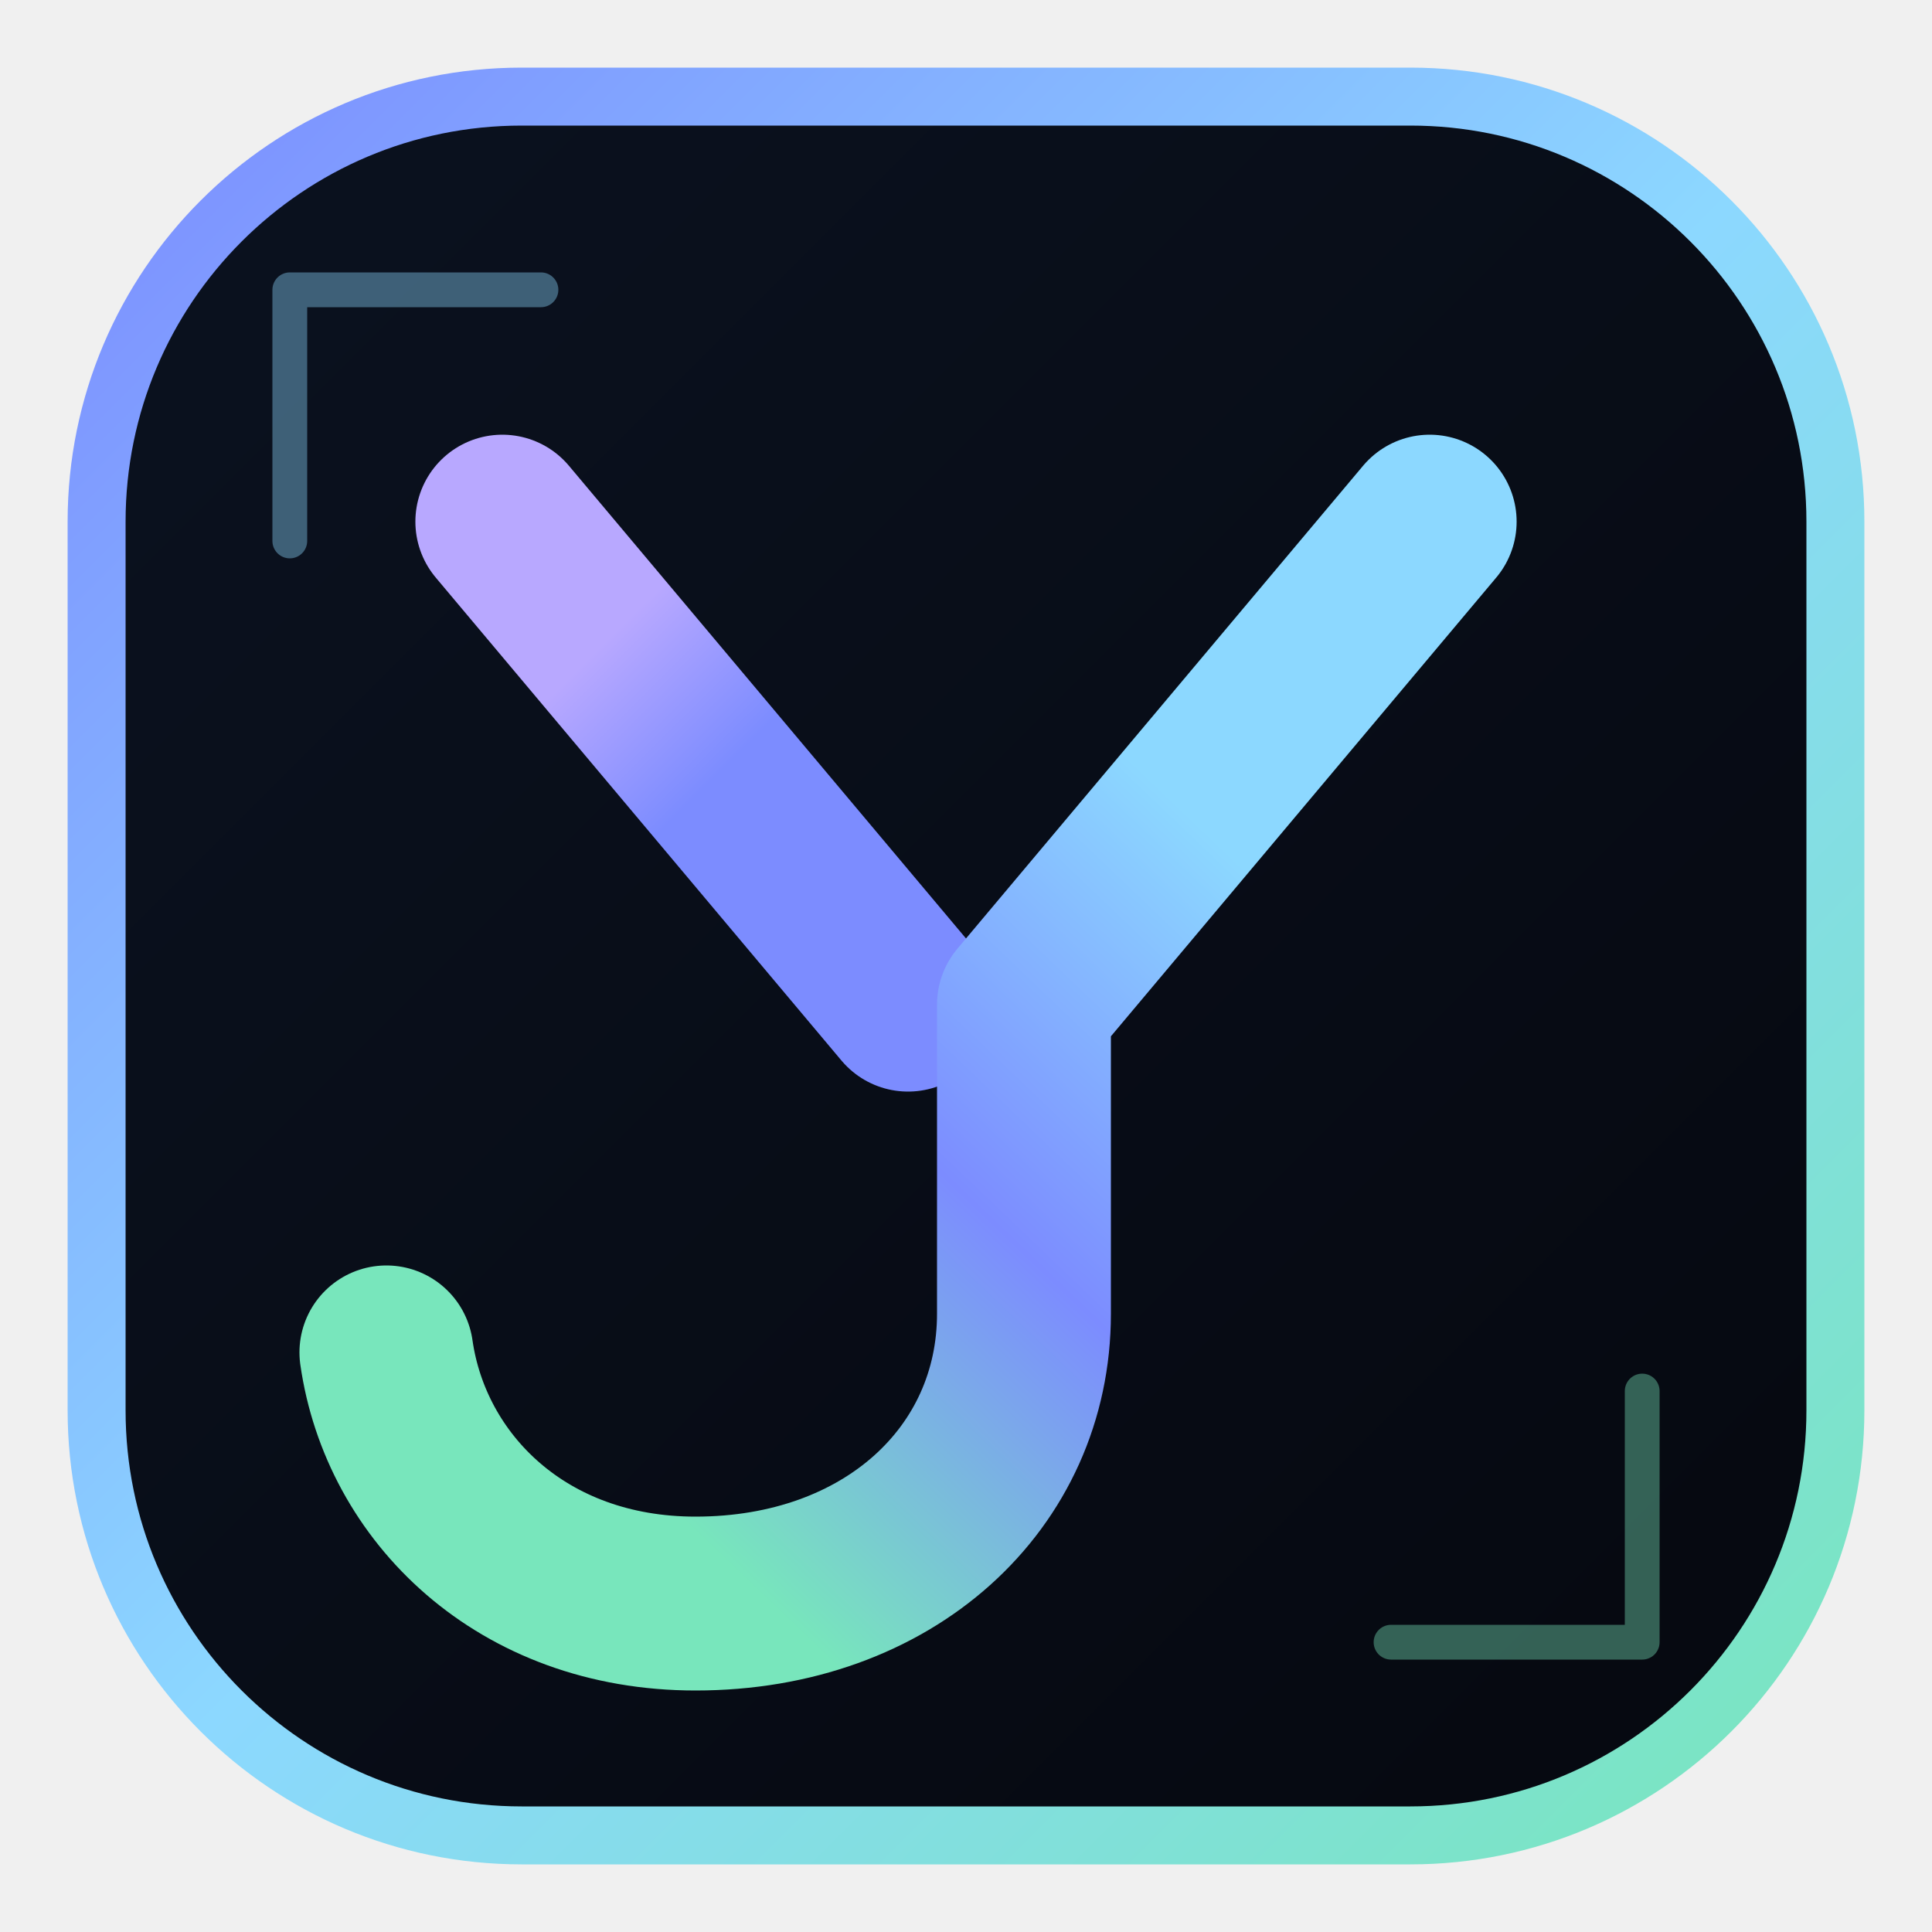
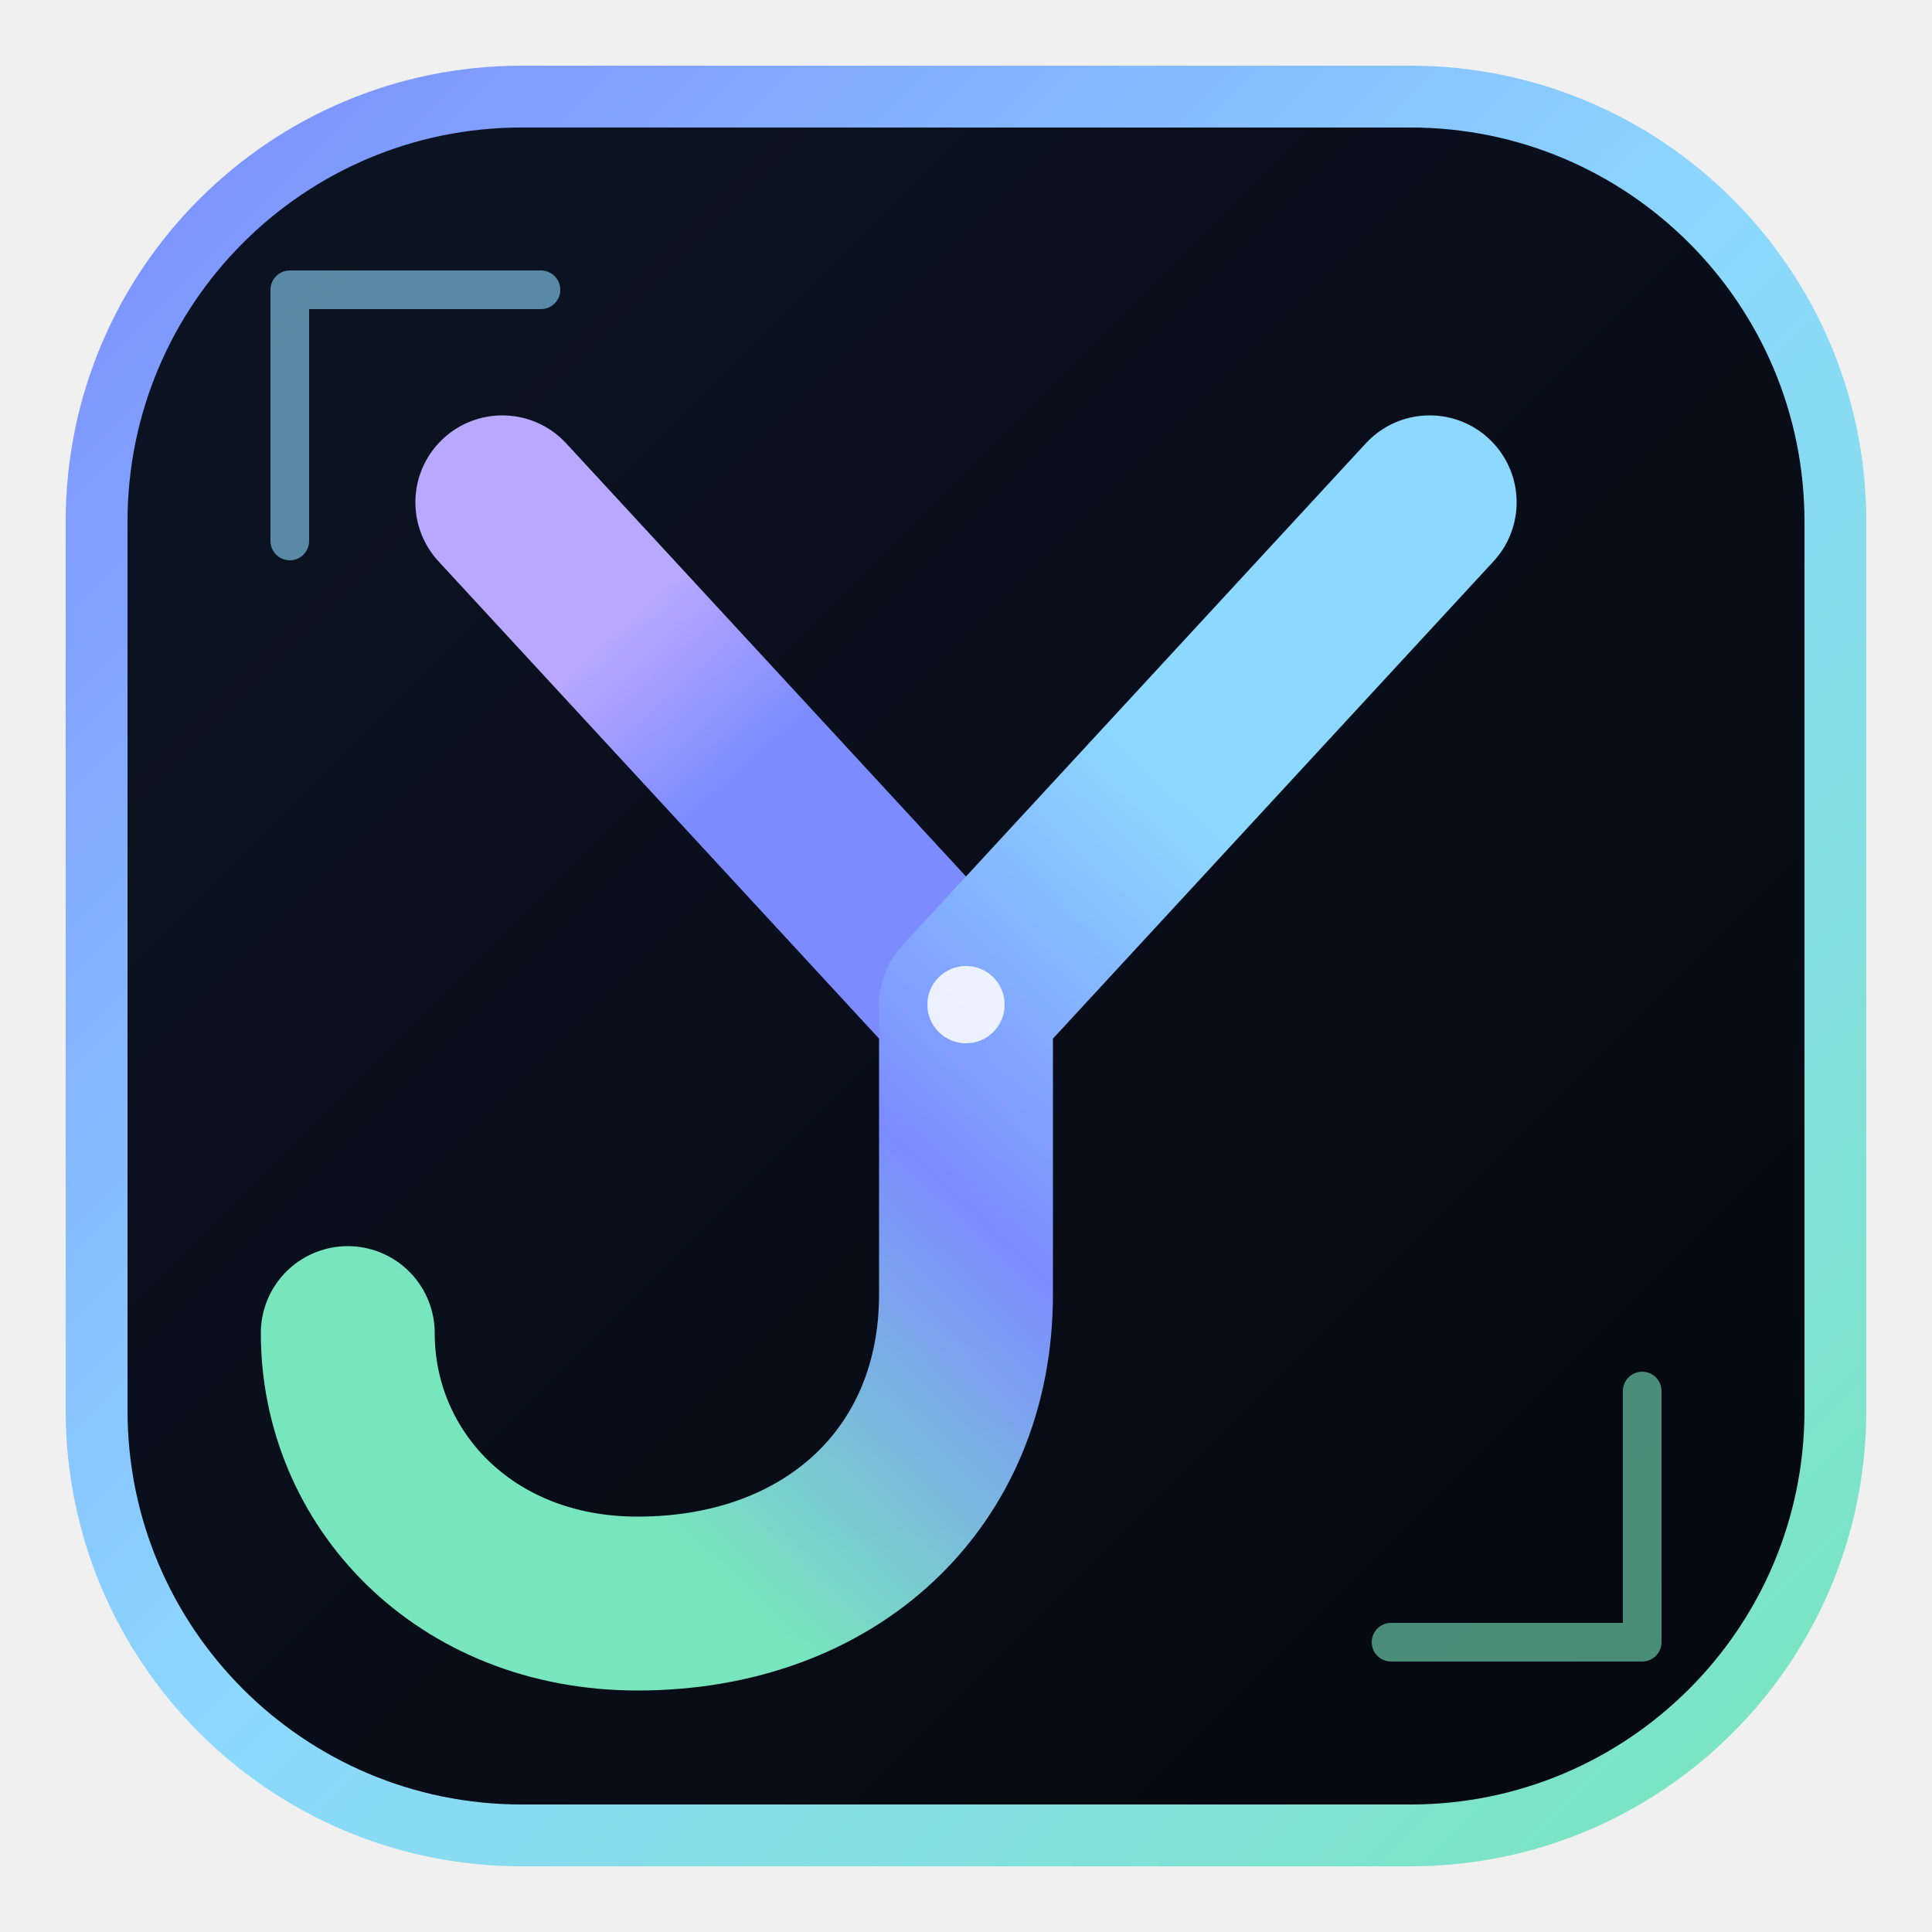
- <svg xmlns="http://www.w3.org/2000/svg" viewBox="0 0 100 100" fill="none">
+ <svg xmlns="http://www.w3.org/2000/svg" viewBox="0 0 100 100" fill="none" shape-rendering="geometricPrecision">
  <defs>
    <linearGradient id="yjIconBorder" x1="0%" y1="0%" x2="100%" y2="100%">
      <stop offset="0%" stop-color="#7c8cff" />
      <stop offset="50%" stop-color="#8cd8ff" />
      <stop offset="100%" stop-color="#78e6bc" />
    </linearGradient>
    <linearGradient id="yjIconGradY" x1="25%" y1="25%" x2="50%" y2="55%">
      <stop offset="0%" stop-color="#b8a8ff" />
      <stop offset="100%" stop-color="#7c8cff" />
    </linearGradient>
    <linearGradient id="yjIconGradJ" x1="75%" y1="25%" x2="20%" y2="85%">
      <stop offset="0%" stop-color="#8cd8ff" />
      <stop offset="50%" stop-color="#7c8cff" />
      <stop offset="100%" stop-color="#78e6bc" />
    </linearGradient>
    <linearGradient id="yjIconBg" x1="0%" y1="0%" x2="100%" y2="100%">
-       <stop offset="0%" stop-color="#0b1220" />
+       <stop offset="0%" stop-color="#0c1424" />
      <stop offset="100%" stop-color="#05080f" />
    </linearGradient>
  </defs>
-   <rect x="5" y="5" width="90" height="90" rx="22" fill="url(#yjIconBg)" stroke="url(#yjIconBorder)" stroke-width="3" />
-   <path d="M15 28 V15 H28" stroke="#8cd8ff" stroke-width="1.8" stroke-linecap="round" stroke-linejoin="round" opacity="0.4" />
-   <path d="M85 72 V85 H72" stroke="#78e6bc" stroke-width="1.8" stroke-linecap="round" stroke-linejoin="round" opacity="0.4" />
-   <path d="M26 27 L47 52" stroke="url(#yjIconGradY)" stroke-width="9" stroke-linecap="round" />
-   <path d="M74 27 L53 52 V68 C53 76.5 46 83 36 83 C27 83 21 77 20 70" stroke="url(#yjIconGradJ)" stroke-width="9" stroke-linecap="round" stroke-linejoin="round" />
-   <circle cx="26" cy="27" r="3.2" fill="#b8a8ff" />
-   <circle cx="74" cy="27" r="3.2" fill="#8cd8ff" />
-   <circle cx="20" cy="70" r="3.2" fill="#78e6bc" />
+   <rect x="5" y="5" width="90" height="90" rx="22" fill="url(#yjIconBg)" stroke="url(#yjIconBorder)" stroke-width="3.2" />
+   <path d="M15 28 V15 H28" stroke="#8cd8ff" stroke-width="2" stroke-linecap="round" stroke-linejoin="round" opacity="0.6" />
+   <path d="M85 72 V85 H72" stroke="#78e6bc" stroke-width="2" stroke-linecap="round" stroke-linejoin="round" opacity="0.6" />
+   <path d="M26 26 L50 52" stroke="url(#yjIconGradY)" stroke-width="9" stroke-linecap="round" />
+   <path d="M74 26 L50 52 V67 C50 76.5 43 83 33 83 C24 83 18 76.5 18 69" stroke="url(#yjIconGradJ)" stroke-width="9" stroke-linecap="round" stroke-linejoin="round" />
+   <circle cx="26" cy="26" r="3.2" fill="#b8a8ff" />
+   <circle cx="74" cy="26" r="3.2" fill="#8cd8ff" />
+   <circle cx="18" cy="69" r="3.2" fill="#78e6bc" />
+   <circle cx="50" cy="52" r="2" fill="#ffffff" opacity="0.85" />
</svg>
